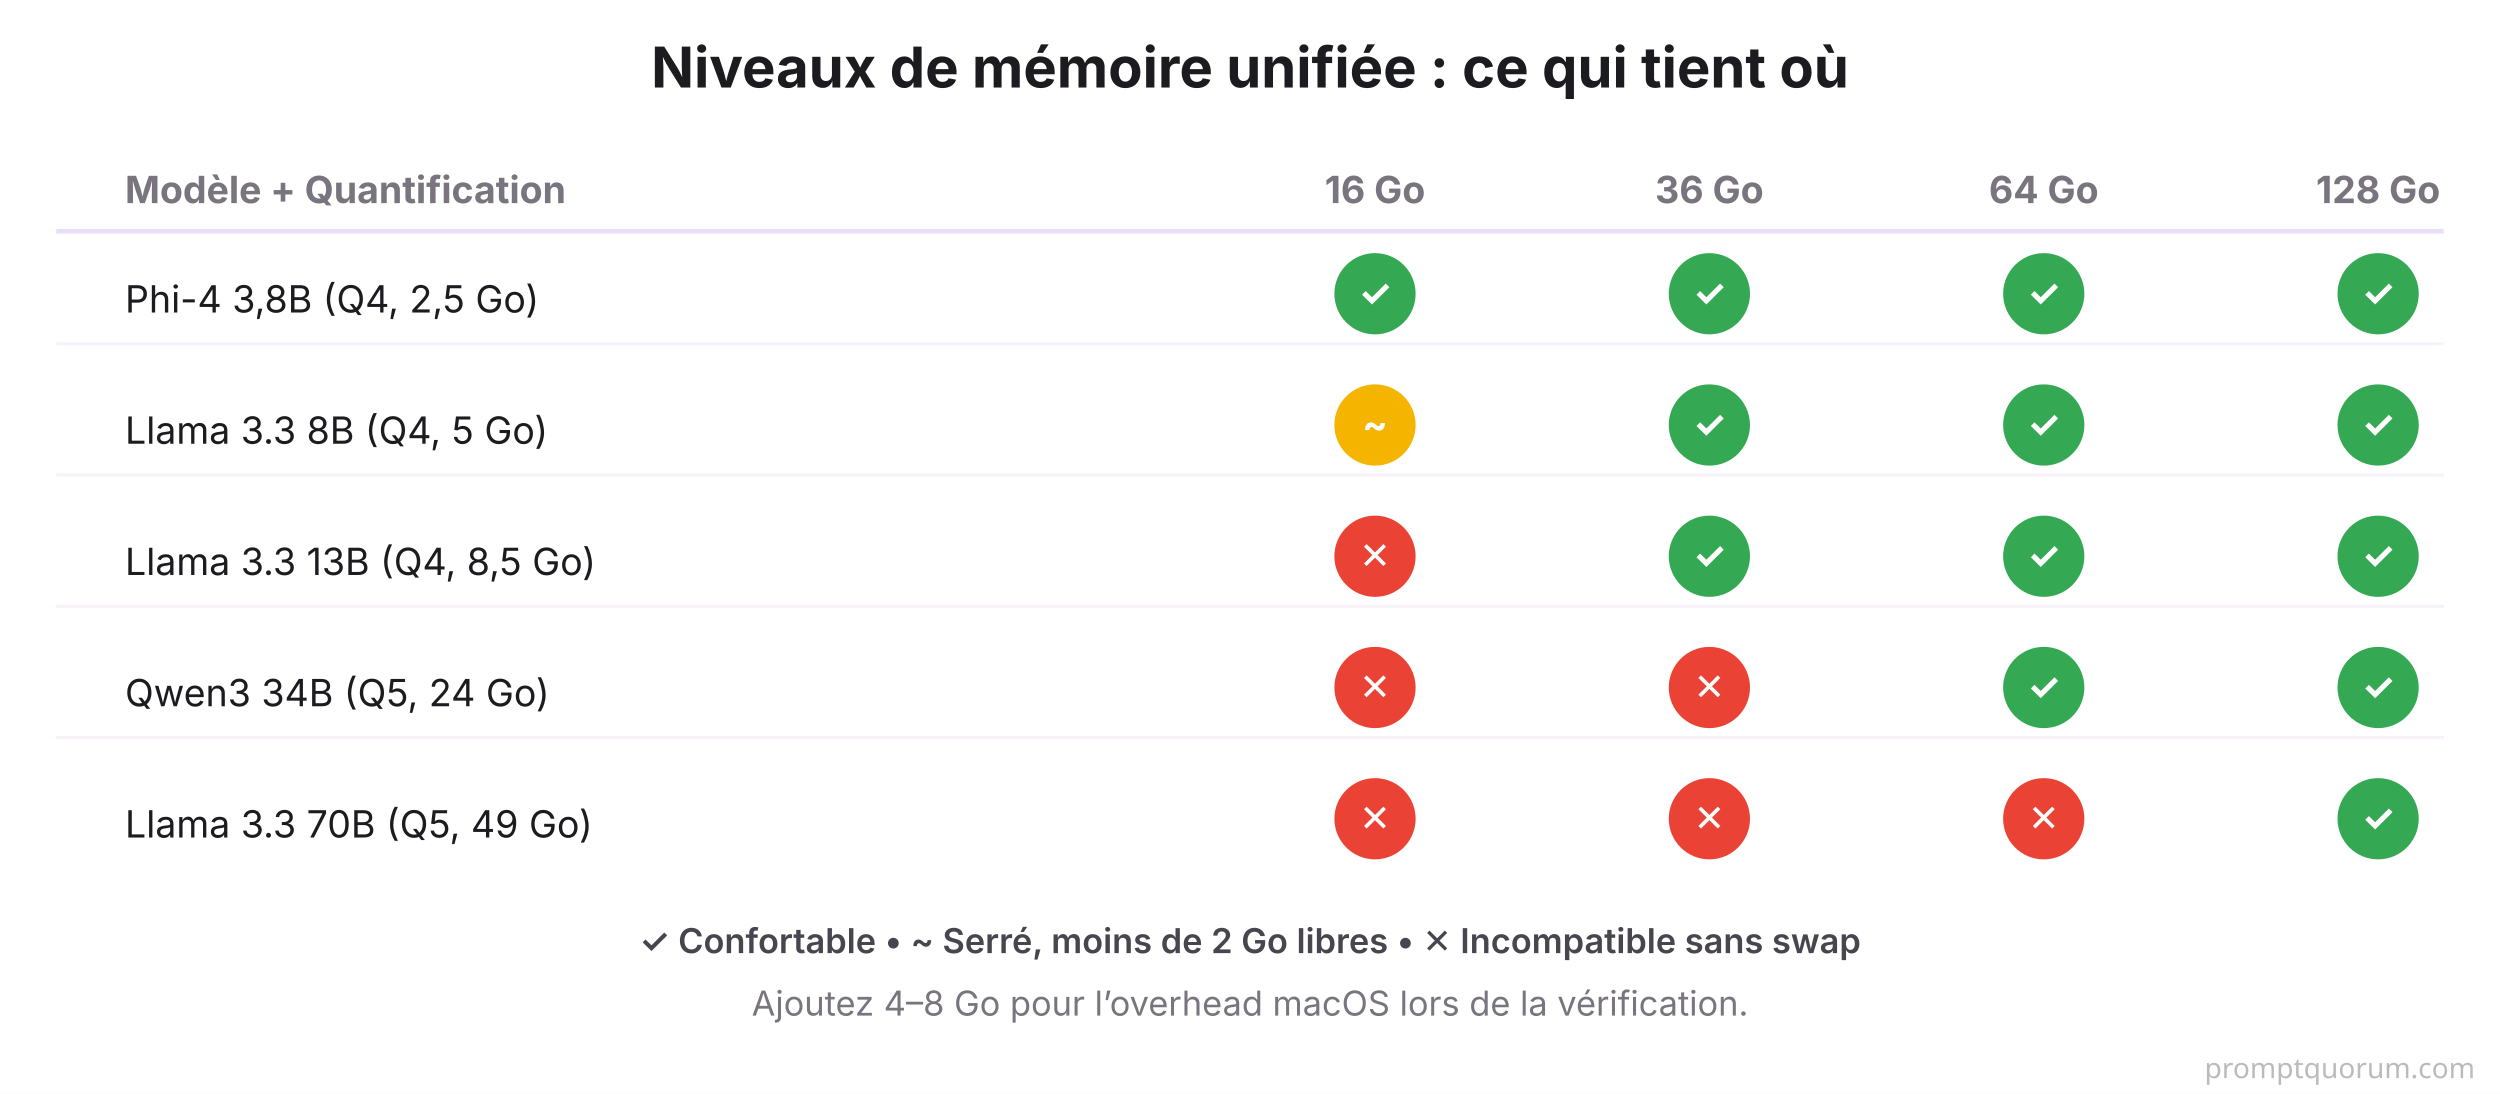
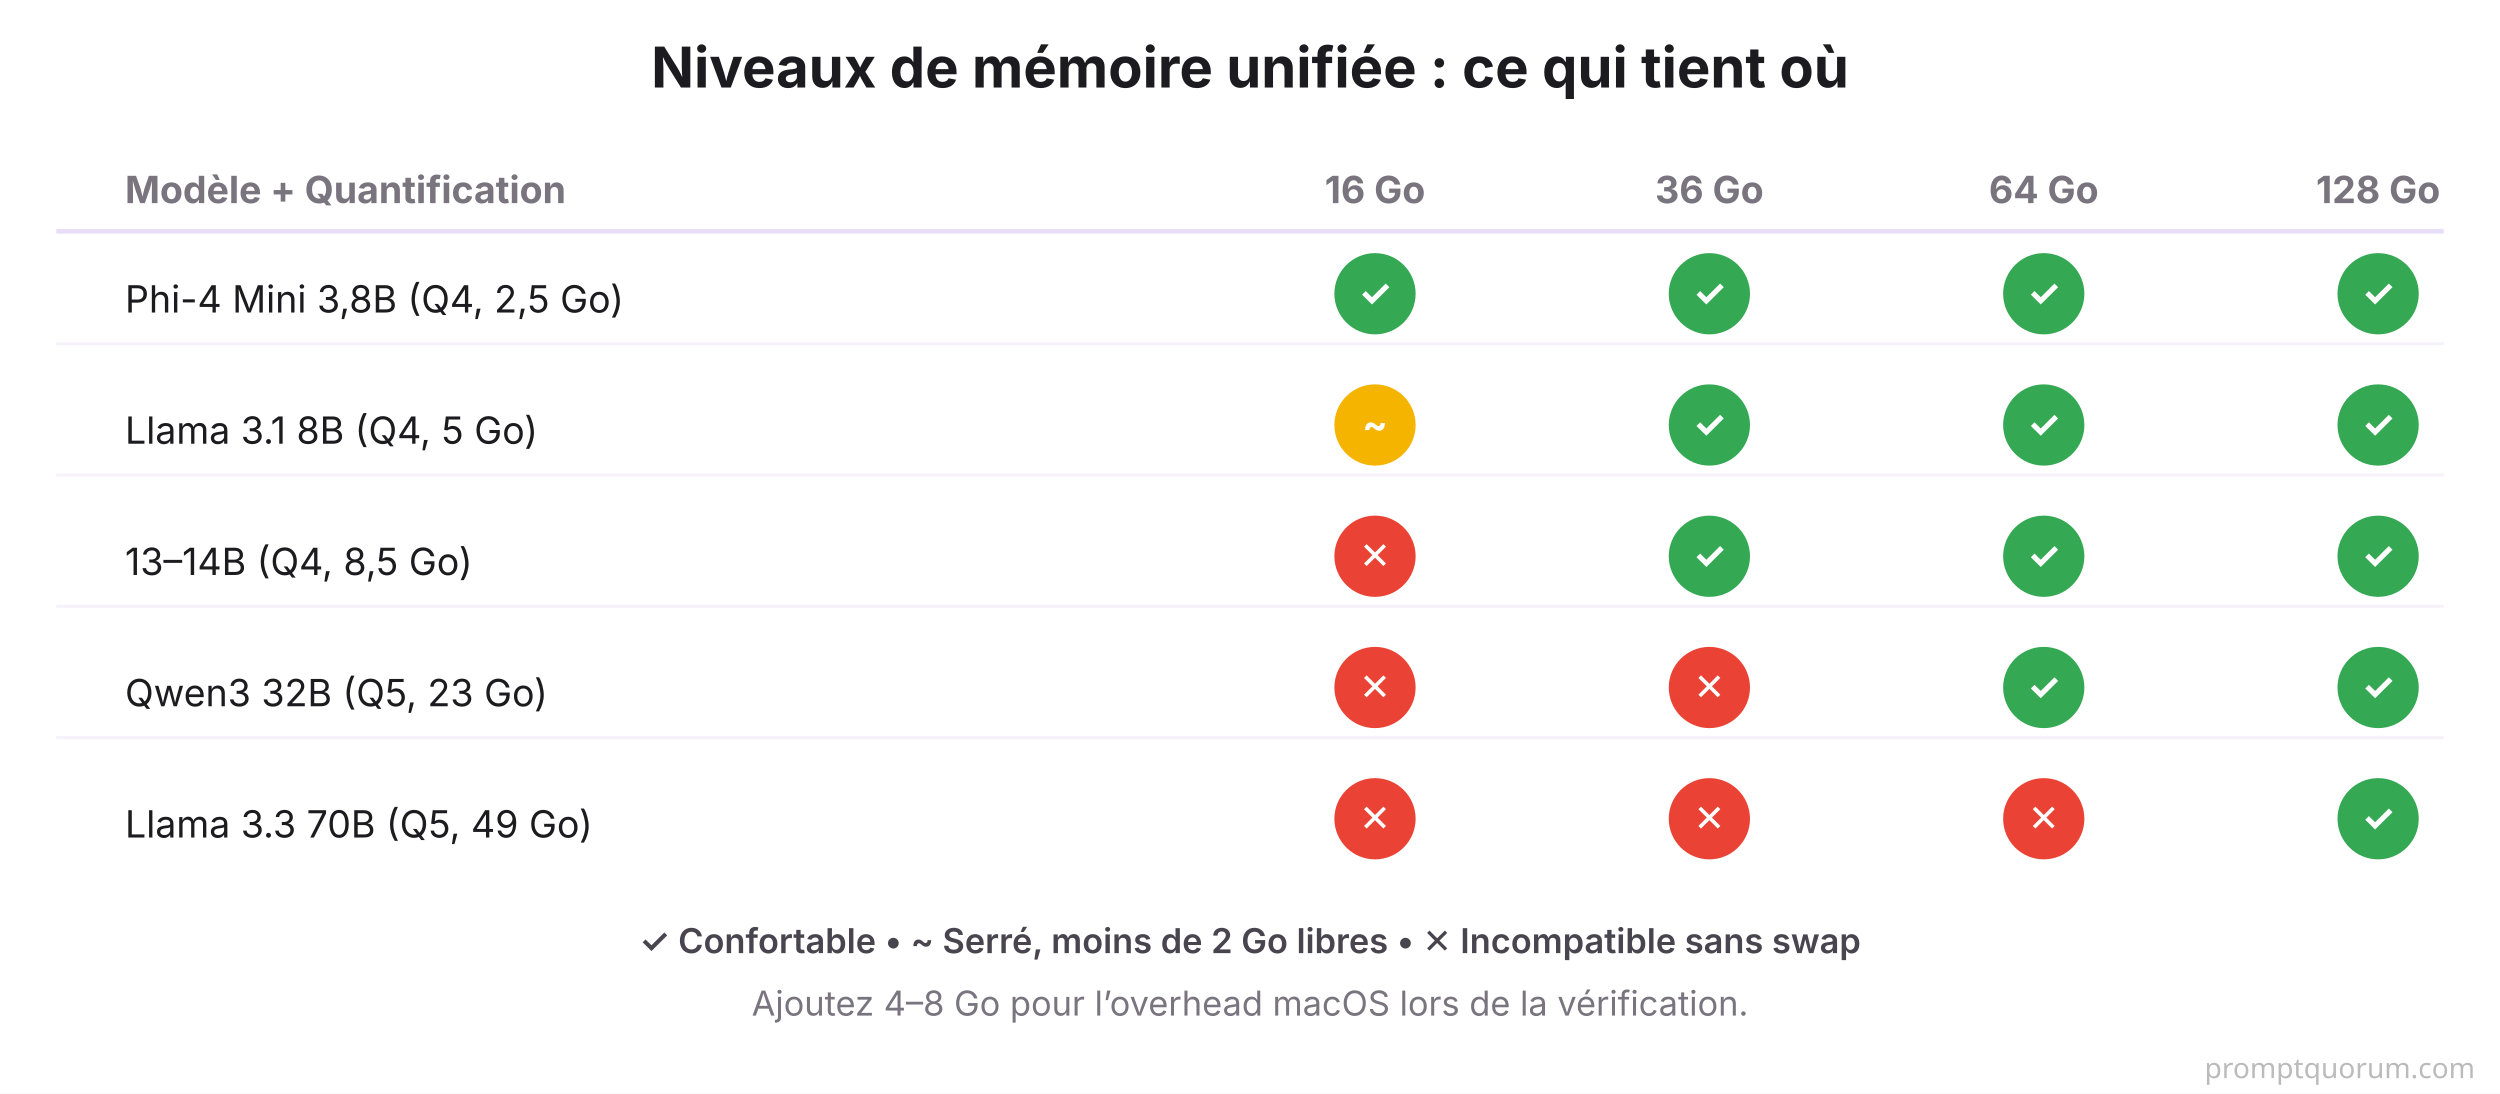
<svg xmlns="http://www.w3.org/2000/svg" viewBox="0 0 800 350" font-family="system-ui, -apple-system, sans-serif">
  <rect width="800" height="350" fill="#FFFFFF" />
  <text x="400" y="28" font-size="18" font-weight="700" fill="#1C1B1F" text-anchor="middle">Niveaux de mémoire unifiée : ce qui tient où</text>
  <text x="40" y="65" font-size="12" font-weight="700" fill="#79747E">Modèle + Quantification</text>
  <text x="440" y="65" font-size="12" font-weight="700" fill="#79747E" text-anchor="middle">16 Go</text>
  <text x="547" y="65" font-size="12" font-weight="700" fill="#79747E" text-anchor="middle">36 Go</text>
  <text x="654" y="65" font-size="12" font-weight="700" fill="#79747E" text-anchor="middle">64 Go</text>
  <text x="761" y="65" font-size="12" font-weight="700" fill="#79747E" text-anchor="middle">128 Go</text>
  <line x1="18" y1="74" x2="782" y2="74" stroke="#E8DEF8" stroke-width="1.5" />
-   <text x="40" y="100" font-size="12" fill="#1C1B1F">Phi-4 3,8B (Q4, 2,5 Go)</text>
+   <text x="40" y="100" font-size="12" fill="#1C1B1F">Phi-4 Mini 3,8B (Q4, 2,5 Go)</text>
  <circle cx="440" cy="94" r="13" fill="#34A853" />
  <text x="440" y="98" font-size="12" font-weight="700" fill="#FFFFFF" text-anchor="middle">✓</text>
  <circle cx="547" cy="94" r="13" fill="#34A853" />
  <text x="547" y="98" font-size="12" font-weight="700" fill="#FFFFFF" text-anchor="middle">✓</text>
  <circle cx="654" cy="94" r="13" fill="#34A853" />
  <text x="654" y="98" font-size="12" font-weight="700" fill="#FFFFFF" text-anchor="middle">✓</text>
  <circle cx="761" cy="94" r="13" fill="#34A853" />
  <text x="761" y="98" font-size="12" font-weight="700" fill="#FFFFFF" text-anchor="middle">✓</text>
  <line x1="18" y1="110" x2="782" y2="110" stroke="#F7F2FA" stroke-width="1" />
-   <text x="40" y="142" font-size="12" fill="#1C1B1F">Llama 3.3 8B (Q4, 5 Go)</text>
+   <text x="40" y="142" font-size="12" fill="#1C1B1F">Llama 3.1 8B (Q4, 5 Go)</text>
  <circle cx="440" cy="136" r="13" fill="#F4B400" />
  <text x="440" y="140" font-size="12" font-weight="700" fill="#FFFFFF" text-anchor="middle">~</text>
  <circle cx="547" cy="136" r="13" fill="#34A853" />
  <text x="547" y="140" font-size="12" font-weight="700" fill="#FFFFFF" text-anchor="middle">✓</text>
  <circle cx="654" cy="136" r="13" fill="#34A853" />
  <text x="654" y="140" font-size="12" font-weight="700" fill="#FFFFFF" text-anchor="middle">✓</text>
  <circle cx="761" cy="136" r="13" fill="#34A853" />
  <text x="761" y="140" font-size="12" font-weight="700" fill="#FFFFFF" text-anchor="middle">✓</text>
  <line x1="18" y1="152" x2="782" y2="152" stroke="#F7F2FA" stroke-width="1" />
-   <text x="40" y="184" font-size="12" fill="#1C1B1F">Llama 3.3 13B (Q4, 8,5 Go)</text>
+   <text x="40" y="184" font-size="12" fill="#1C1B1F">13–14B (Q4, 8,5 Go)</text>
  <circle cx="440" cy="178" r="13" fill="#EA4335" />
  <text x="440" y="182" font-size="12" font-weight="700" fill="#FFFFFF" text-anchor="middle">✕</text>
  <circle cx="547" cy="178" r="13" fill="#34A853" />
  <text x="547" y="182" font-size="12" font-weight="700" fill="#FFFFFF" text-anchor="middle">✓</text>
  <circle cx="654" cy="178" r="13" fill="#34A853" />
  <text x="654" y="182" font-size="12" font-weight="700" fill="#FFFFFF" text-anchor="middle">✓</text>
  <circle cx="761" cy="178" r="13" fill="#34A853" />
  <text x="761" y="182" font-size="12" font-weight="700" fill="#FFFFFF" text-anchor="middle">✓</text>
  <line x1="18" y1="194" x2="782" y2="194" stroke="#F7F2FA" stroke-width="1" />
-   <text x="40" y="226" font-size="12" fill="#1C1B1F">Qwen3 34B (Q5, 24 Go)</text>
+   <text x="40" y="226" font-size="12" fill="#1C1B1F">Qwen3 32B (Q5, 23 Go)</text>
  <circle cx="440" cy="220" r="13" fill="#EA4335" />
  <text x="440" y="224" font-size="12" font-weight="700" fill="#FFFFFF" text-anchor="middle">✕</text>
  <circle cx="547" cy="220" r="13" fill="#EA4335" />
  <text x="547" y="224" font-size="12" font-weight="700" fill="#FFFFFF" text-anchor="middle">✕</text>
  <circle cx="654" cy="220" r="13" fill="#34A853" />
  <text x="654" y="224" font-size="12" font-weight="700" fill="#FFFFFF" text-anchor="middle">✓</text>
  <circle cx="761" cy="220" r="13" fill="#34A853" />
  <text x="761" y="224" font-size="12" font-weight="700" fill="#FFFFFF" text-anchor="middle">✓</text>
  <line x1="18" y1="236" x2="782" y2="236" stroke="#F7F2FA" stroke-width="1" />
  <text x="40" y="268" font-size="12" fill="#1C1B1F">Llama 3.3 70B (Q5, 49 Go)</text>
  <circle cx="440" cy="262" r="13" fill="#EA4335" />
  <text x="440" y="266" font-size="12" font-weight="700" fill="#FFFFFF" text-anchor="middle">✕</text>
  <circle cx="547" cy="262" r="13" fill="#EA4335" />
  <text x="547" y="266" font-size="12" font-weight="700" fill="#FFFFFF" text-anchor="middle">✕</text>
  <circle cx="654" cy="262" r="13" fill="#EA4335" />
  <text x="654" y="266" font-size="12" font-weight="700" fill="#FFFFFF" text-anchor="middle">✕</text>
  <circle cx="761" cy="262" r="13" fill="#34A853" />
  <text x="761" y="266" font-size="12" font-weight="700" fill="#FFFFFF" text-anchor="middle">✓</text>
  <text x="400" y="305" font-size="11" font-weight="600" fill="#49454F" text-anchor="middle">✓ Confortable • ~ Serré, moins de 2 Go libres • ✕ Incompatible sans swap</text>
  <text x="400" y="325" font-size="11" fill="#79747E" text-anchor="middle">Ajoutez 4–8 Go pour l’overhead macOS lors de la vérification.</text>
  <text x="792" y="345" font-family="system-ui,sans-serif" font-size="9" fill="#BBBBBB" text-anchor="end">promptquorum.com</text>
</svg>
